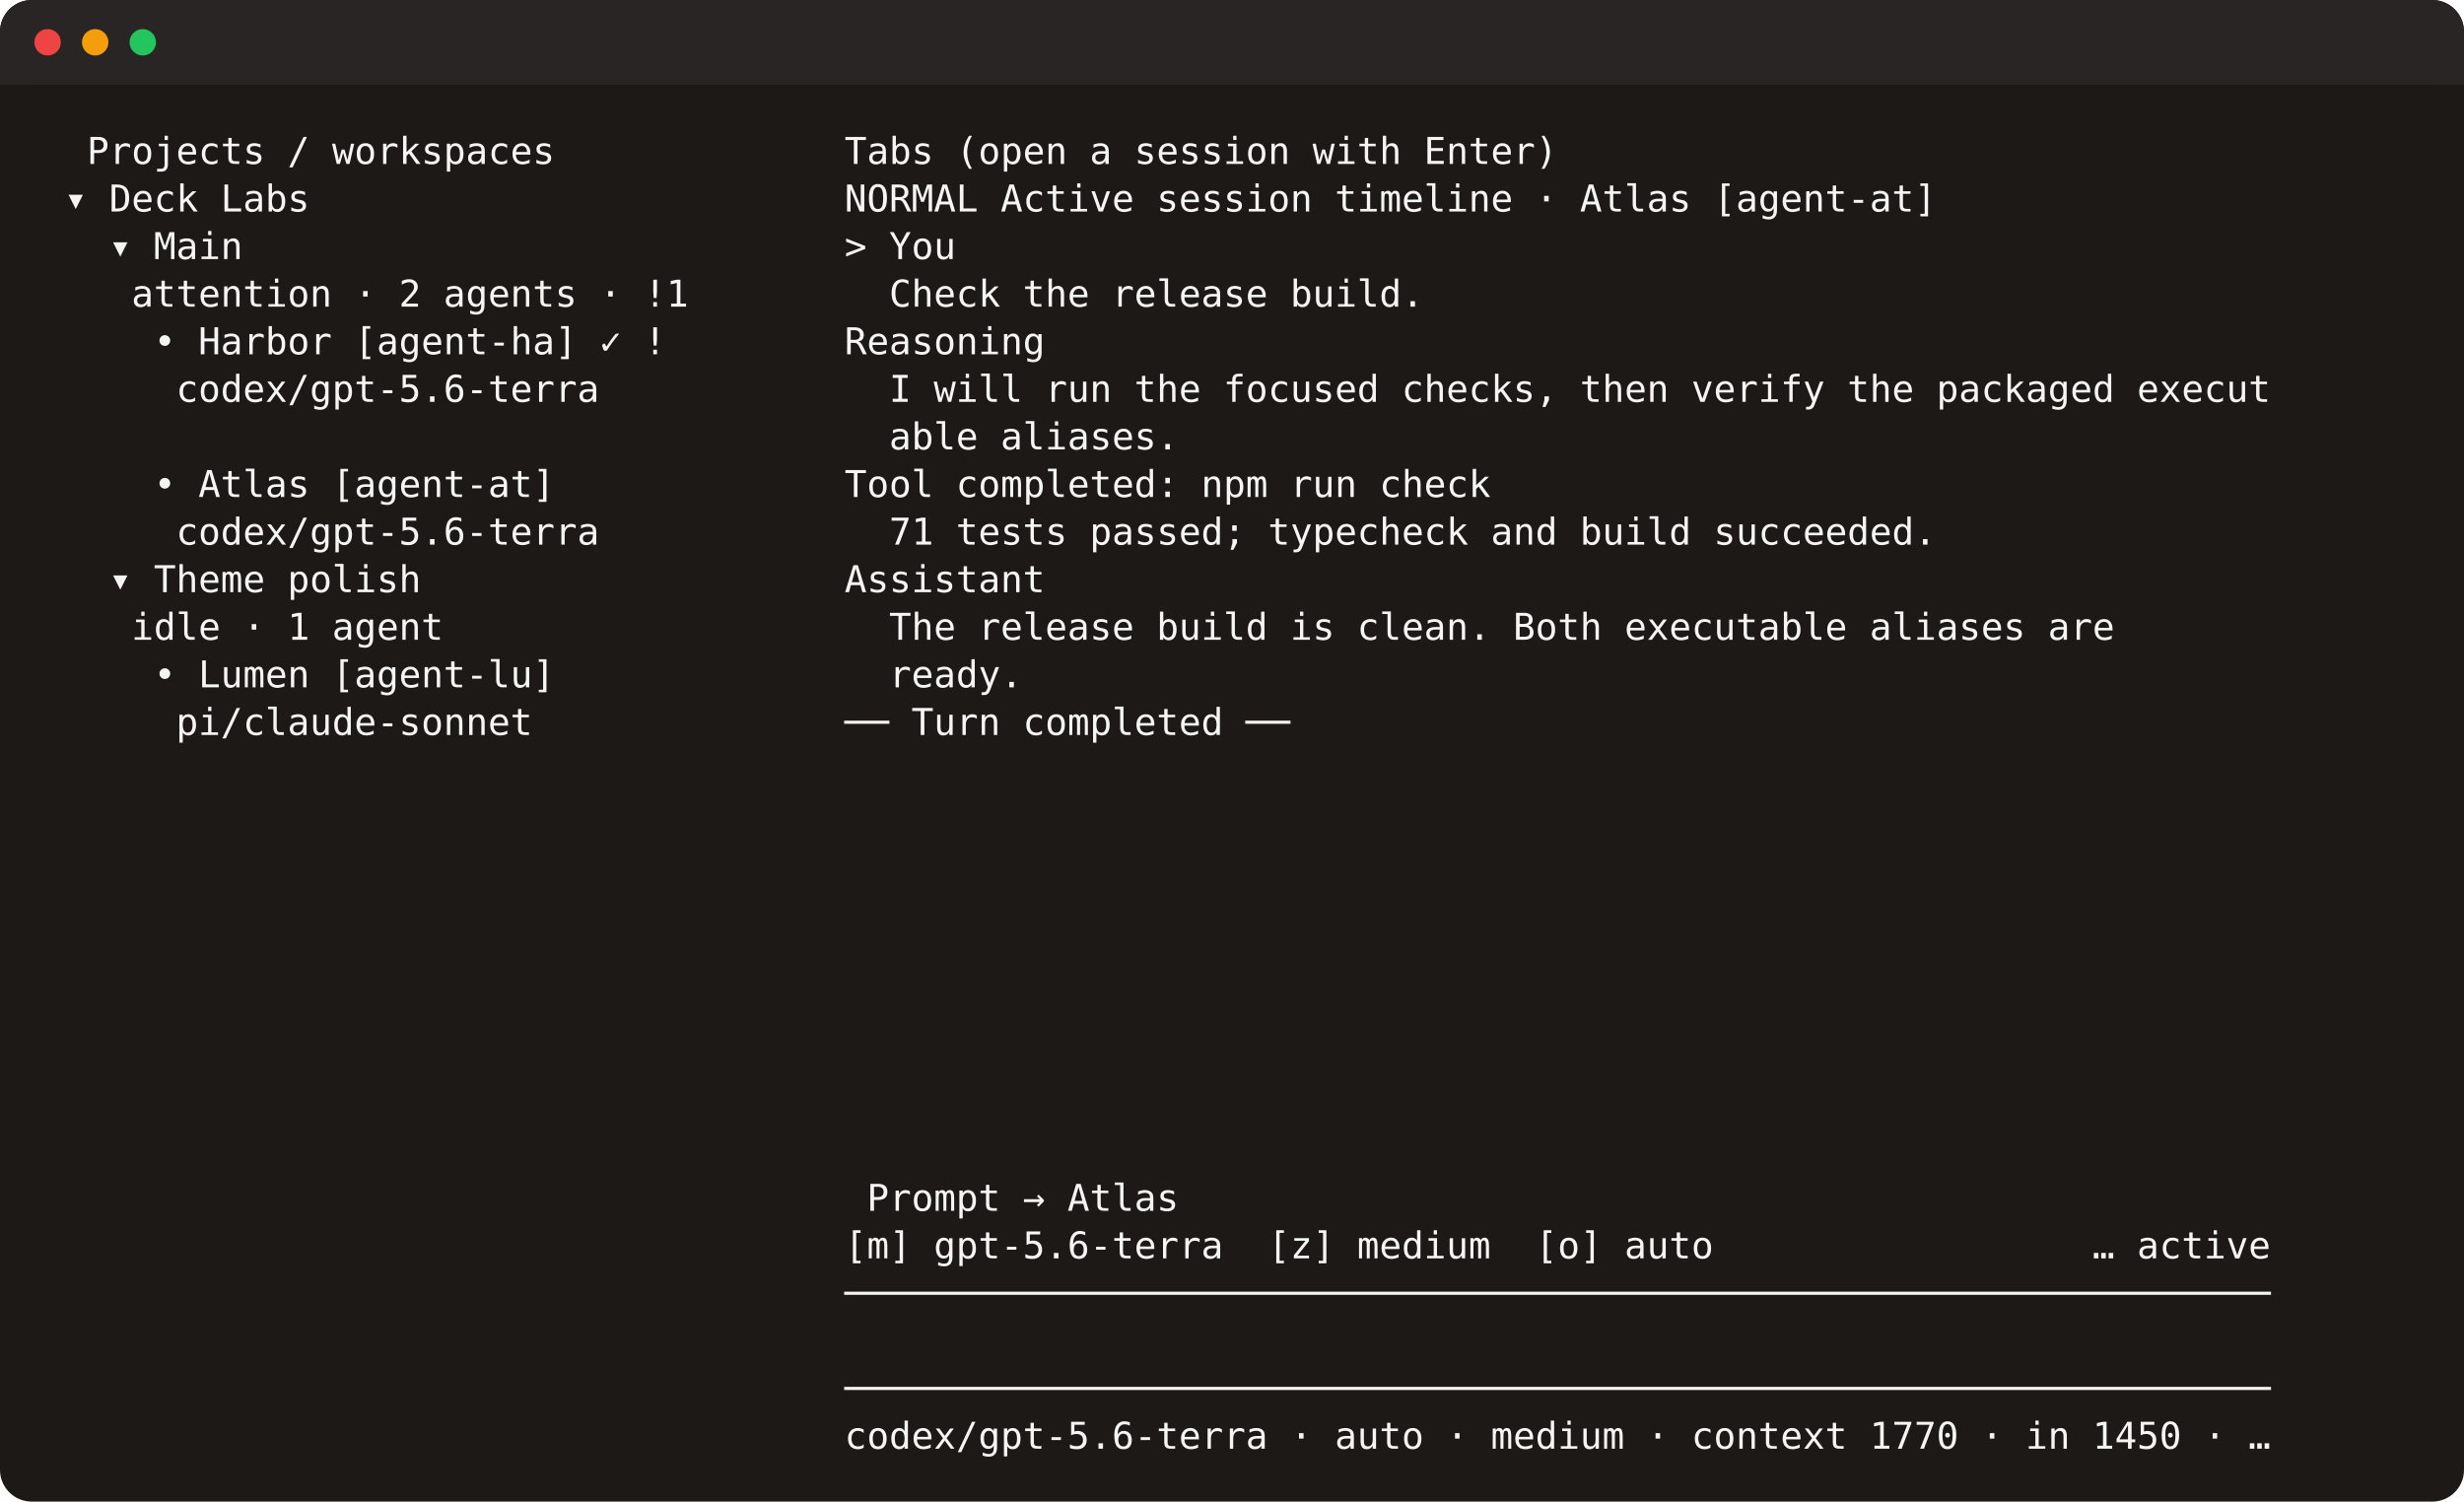
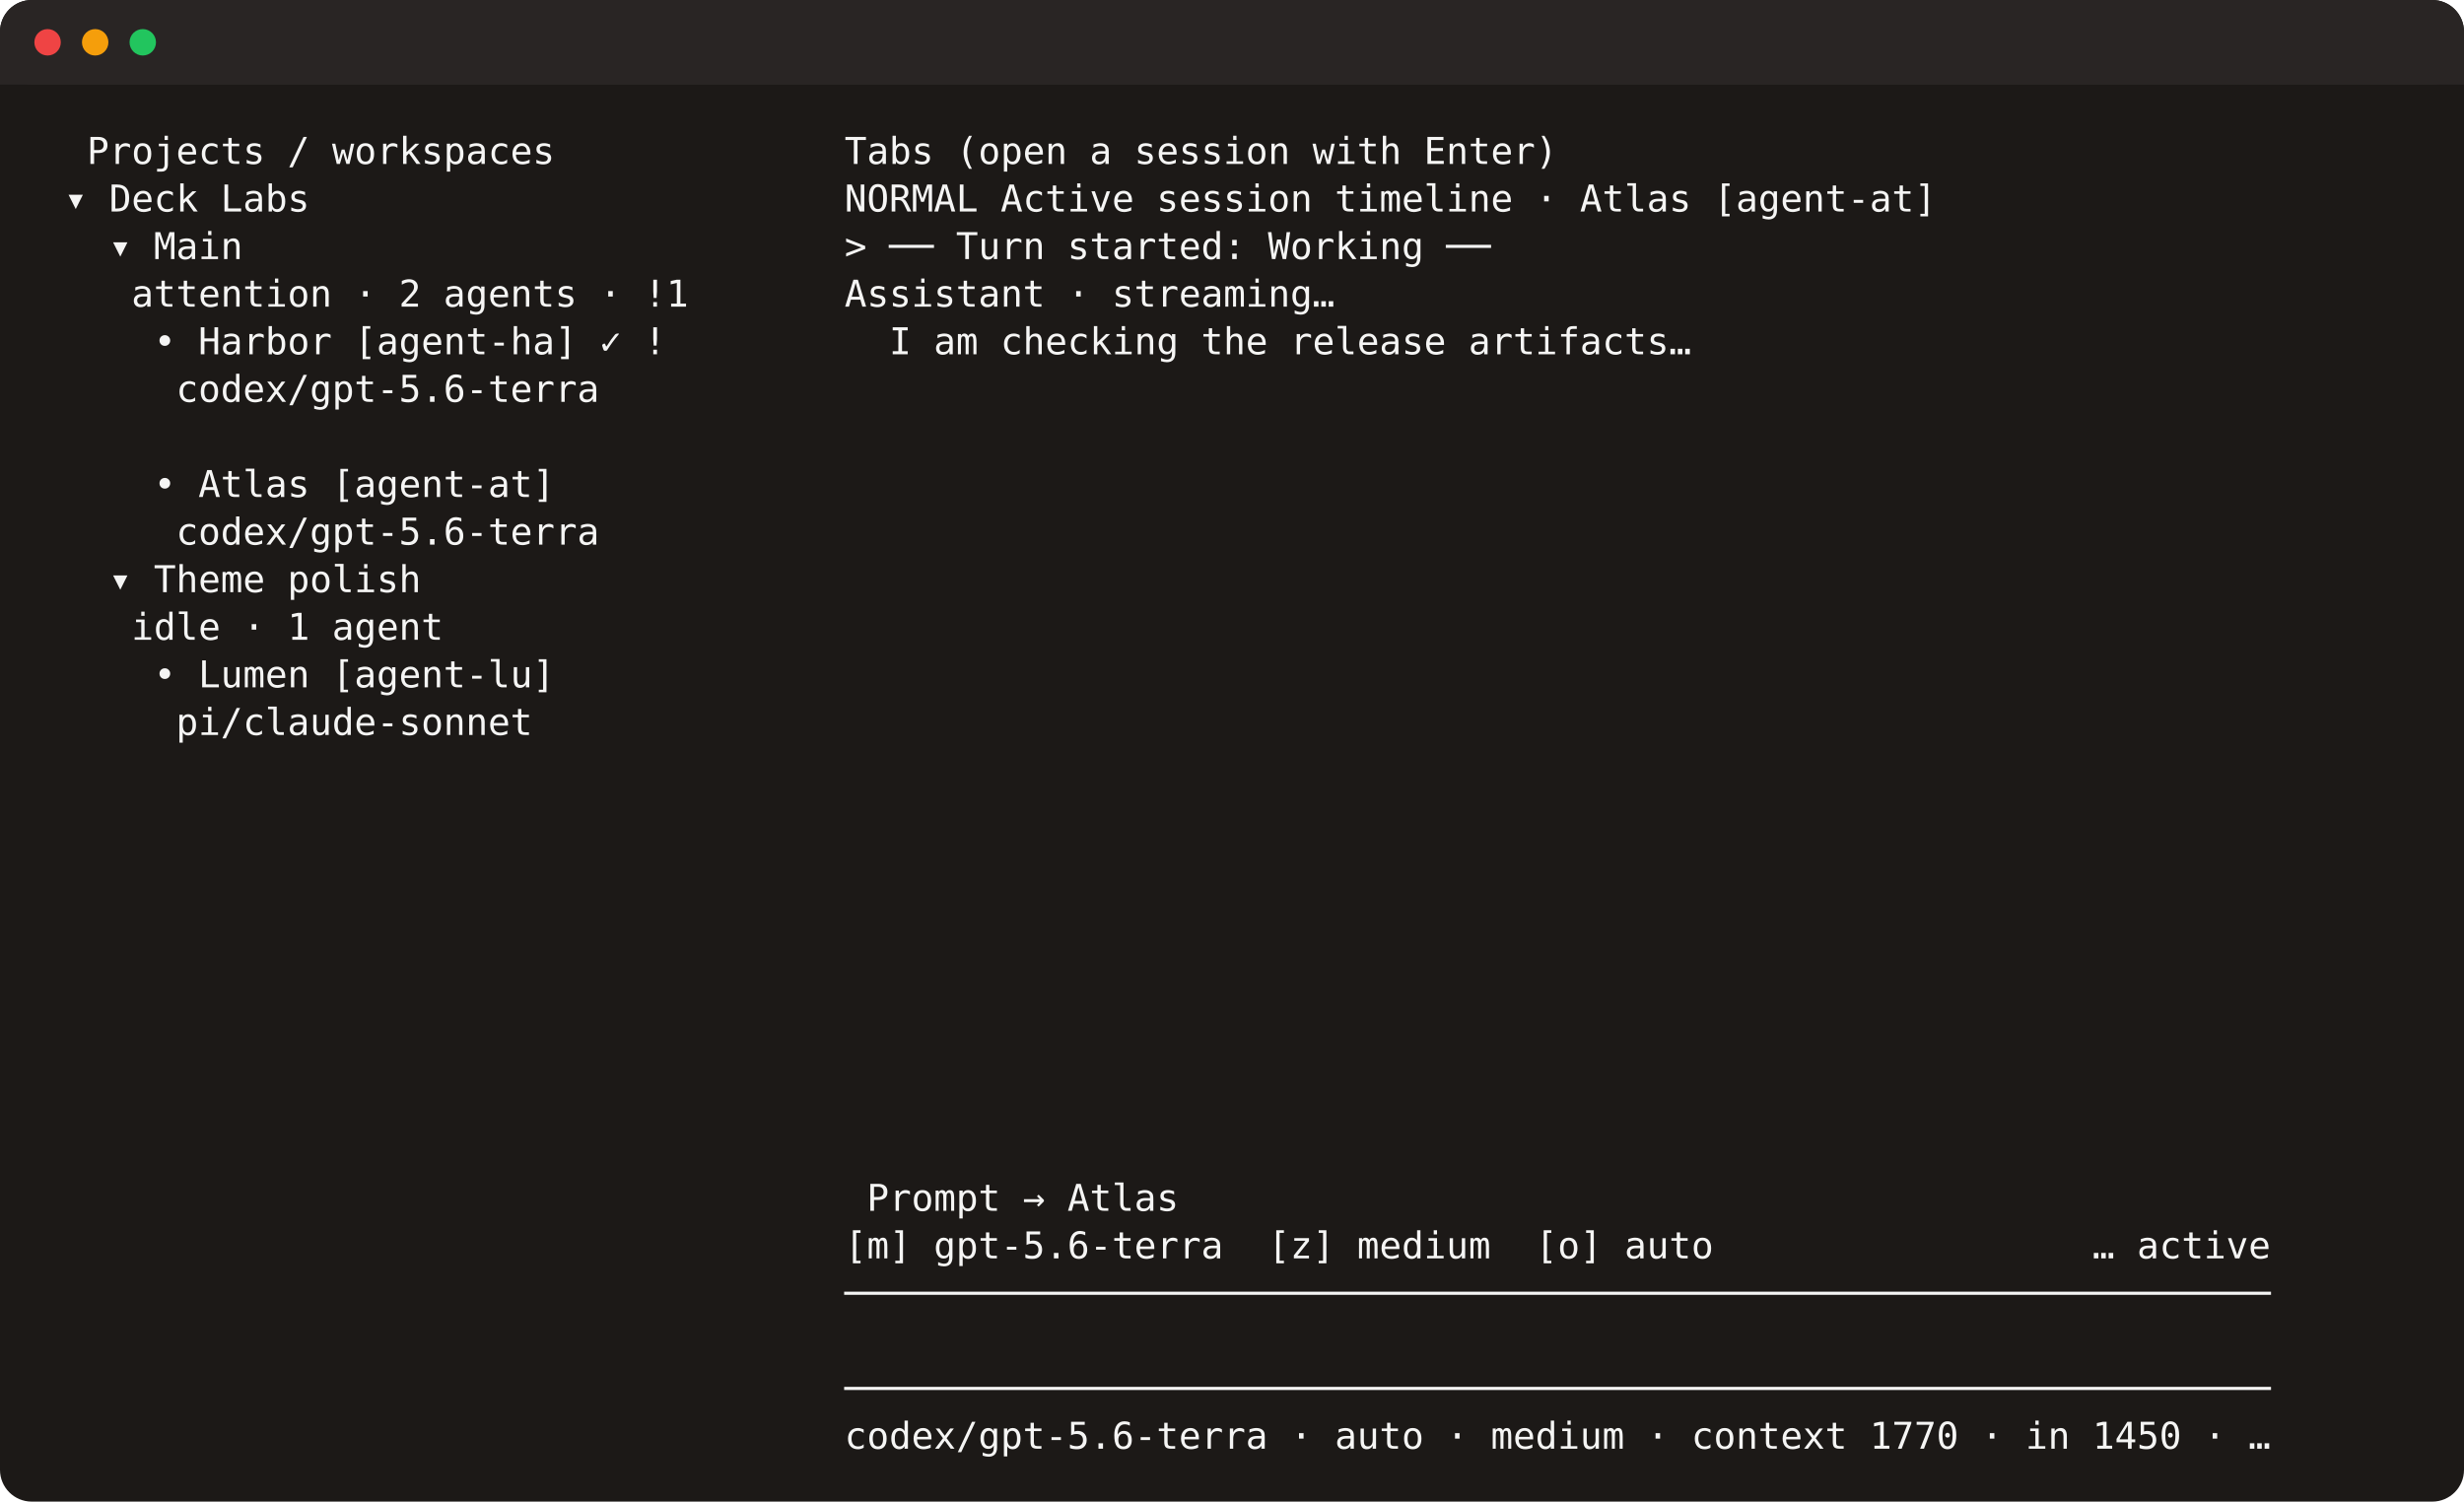
<svg xmlns="http://www.w3.org/2000/svg" width="932" height="568" viewBox="0 0 932 568">
  <rect width="932" height="568" rx="12" fill="#1c1917" />
  <rect width="932" height="32" rx="12" fill="#292524" />
  <rect y="20" width="932" height="12" fill="#292524" />
  <circle cx="18" cy="16" r="5" fill="#ef4444" />
  <circle cx="36" cy="16" r="5" fill="#f59e0b" />
  <circle cx="54" cy="16" r="5" fill="#22c55e" />
  <g fill="#f5f5f4" font-family="SFMono-Regular, Menlo, Consolas, monospace" font-size="14" xml:space="preserve">
    <text x="16" y="62">  Projects / workspaces             Tabs (open a session with Enter)                                </text>
    <text x="16" y="80"> ▾ Deck Labs                        NORMAL Active session timeline · Atlas [agent-at]               </text>
-     <text x="16" y="98">   ▾ Main                           &gt; You                                                           </text>
-     <text x="16" y="116">    attention · 2 agents · !1         Check the release build.                                      </text>
-     <text x="16" y="134">     • Harbor [agent-ha] ✓ !        Reasoning                                                       </text>
-     <text x="16" y="152">      codex/gpt-5.6-terra             I will run the focused checks, then verify the packaged execut</text>
-     <text x="16" y="170">                                      able aliases.                                                 </text>
-     <text x="16" y="188">     • Atlas [agent-at]             Tool completed: npm run check                                   </text>
-     <text x="16" y="206">      codex/gpt-5.6-terra             71 tests passed; typecheck and build succeeded.               </text>
-     <text x="16" y="224">   ▾ Theme polish                   Assistant                                                       </text>
-     <text x="16" y="242">    idle · 1 agent                    The release build is clean. Both executable aliases are       </text>
-     <text x="16" y="260">     • Lumen [agent-lu]               ready.                                                        </text>
-     <text x="16" y="278">      pi/claude-sonnet              ── Turn completed ──                                            </text>
+     <text x="16" y="98">   ▾ Main                           &gt; ── Turn started: Working ──                                   </text>
+     <text x="16" y="116">    attention · 2 agents · !1       Assistant · streaming…                                          </text>
+     <text x="16" y="134">     • Harbor [agent-ha] ✓ !          I am checking the release artifacts…                          </text>
+     <text x="16" y="152">      codex/gpt-5.6-terra                                                                           </text>
+     <text x="16" y="170">                                                                                                    </text>
+     <text x="16" y="188">     • Atlas [agent-at]                                                                             </text>
+     <text x="16" y="206">      codex/gpt-5.6-terra                                                                           </text>
+     <text x="16" y="224">   ▾ Theme polish                                                                                   </text>
+     <text x="16" y="242">    idle · 1 agent                                                                                  </text>
+     <text x="16" y="260">     • Lumen [agent-lu]                                                                             </text>
+     <text x="16" y="278">      pi/claude-sonnet                                                                              </text>
    <text x="16" y="296" />
    <text x="16" y="314" />
    <text x="16" y="332" />
    <text x="16" y="350" />
    <text x="16" y="368" />
    <text x="16" y="386" />
    <text x="16" y="404" />
    <text x="16" y="422" />
    <text x="16" y="440" />
    <text x="16" y="458">                                     Prompt → Atlas                                                 </text>
    <text x="16" y="476">                                    [m] gpt-5.6-terra  [z] medium  [o] auto                 … active</text>
    <text x="16" y="494">                                    ────────────────────────────────────────────────────────────────</text>
    <text x="16" y="512">                                                                                                    </text>
    <text x="16" y="530">                                    ────────────────────────────────────────────────────────────────</text>
    <text x="16" y="548">                                    codex/gpt-5.6-terra · auto · medium · context 1770 · in 1450 · …</text>
  </g>
</svg>
